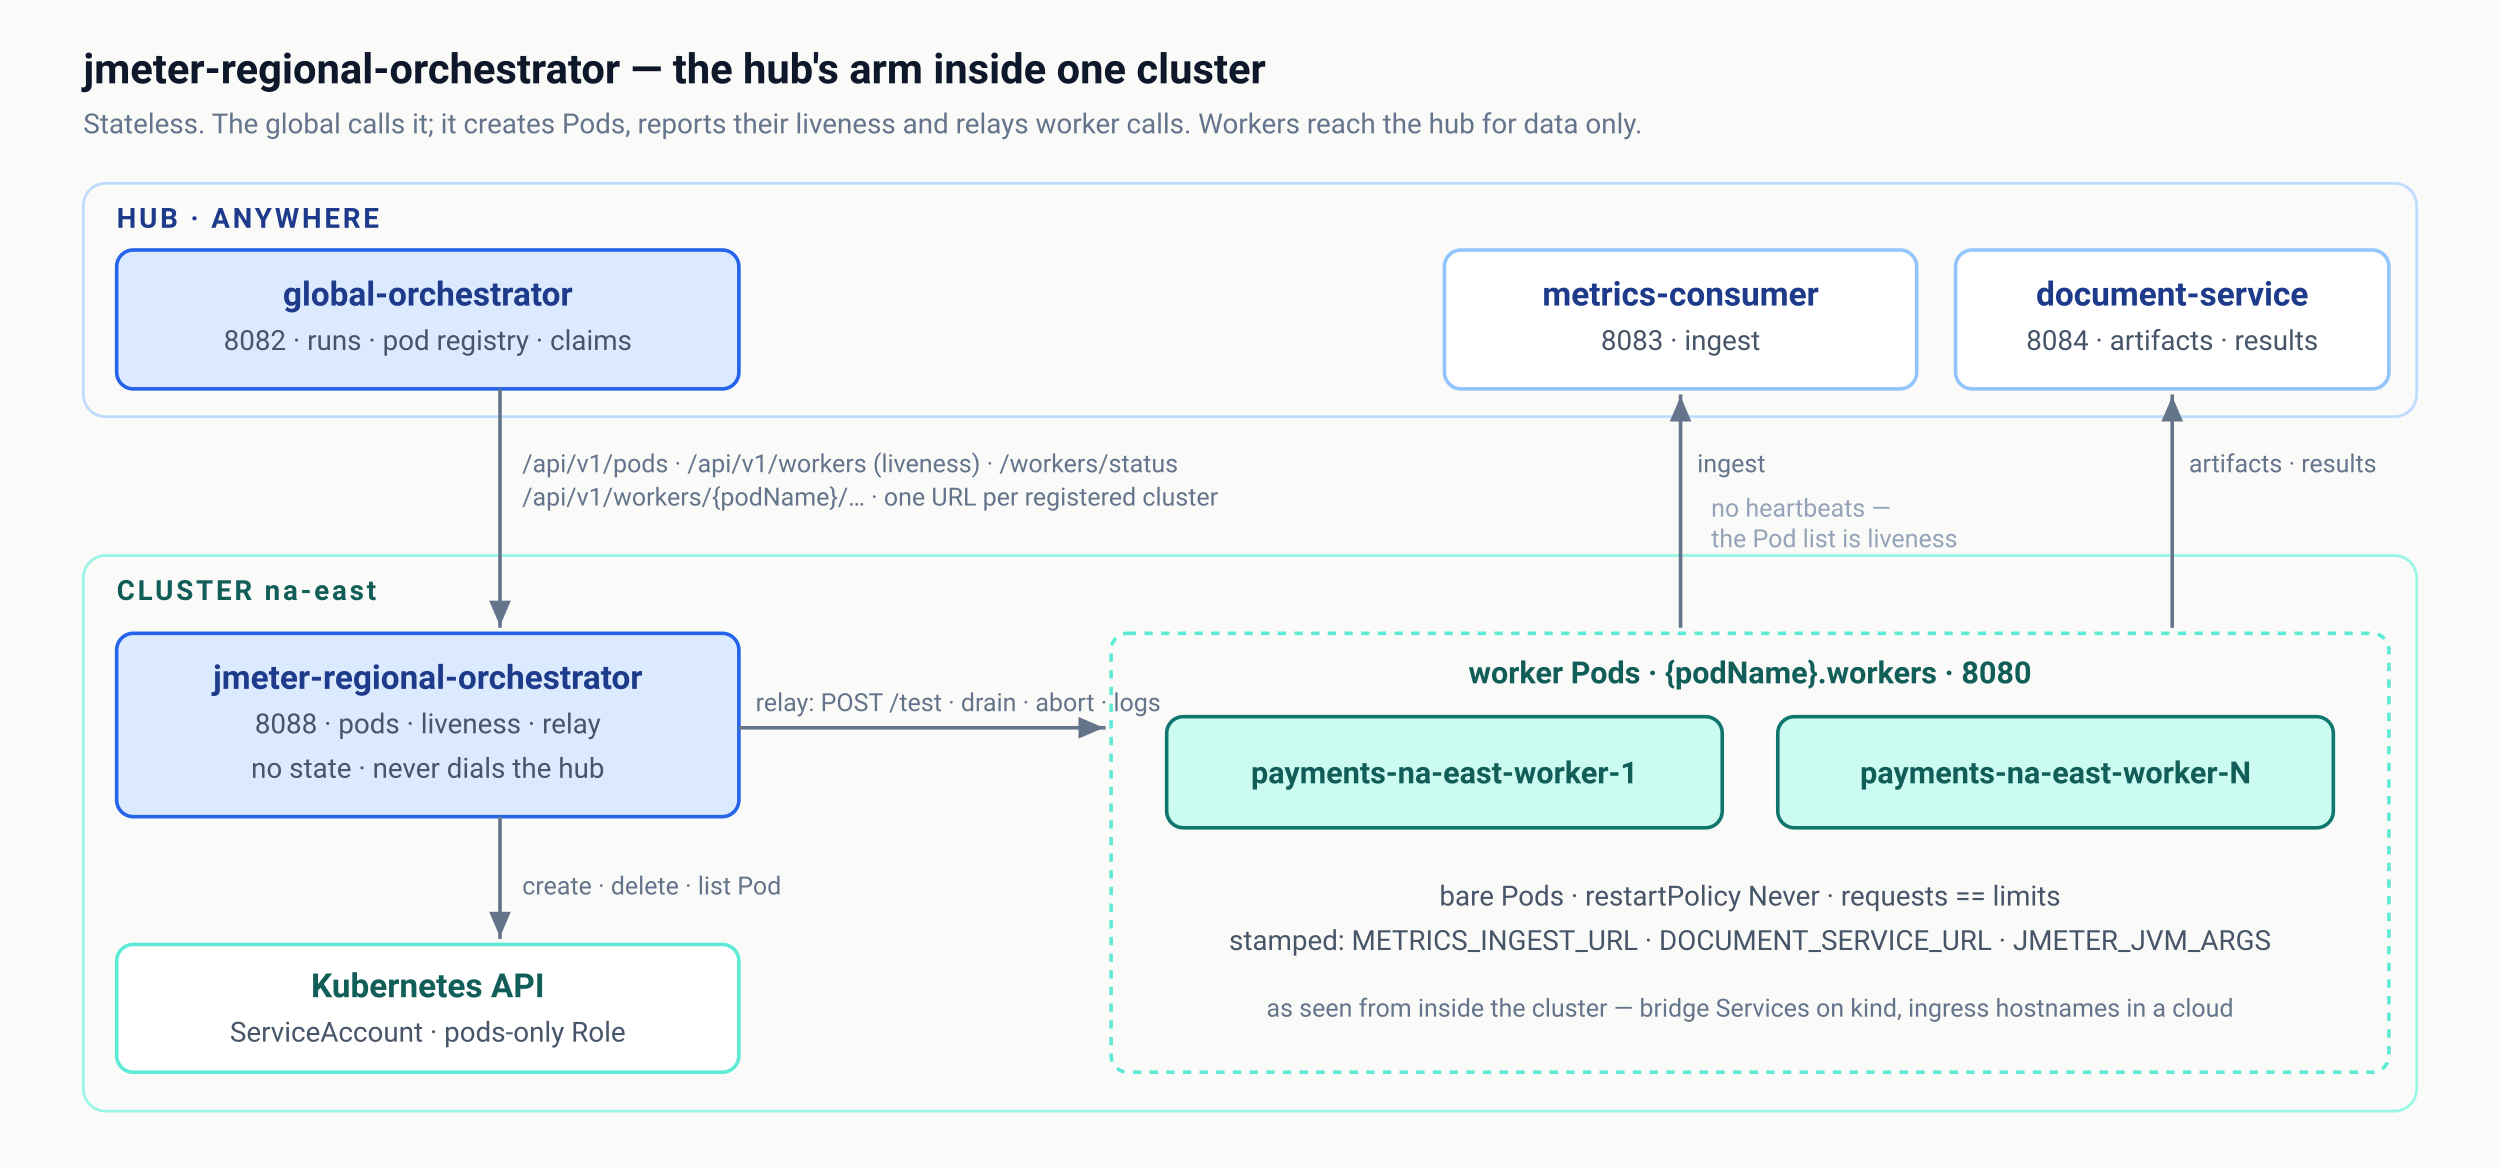
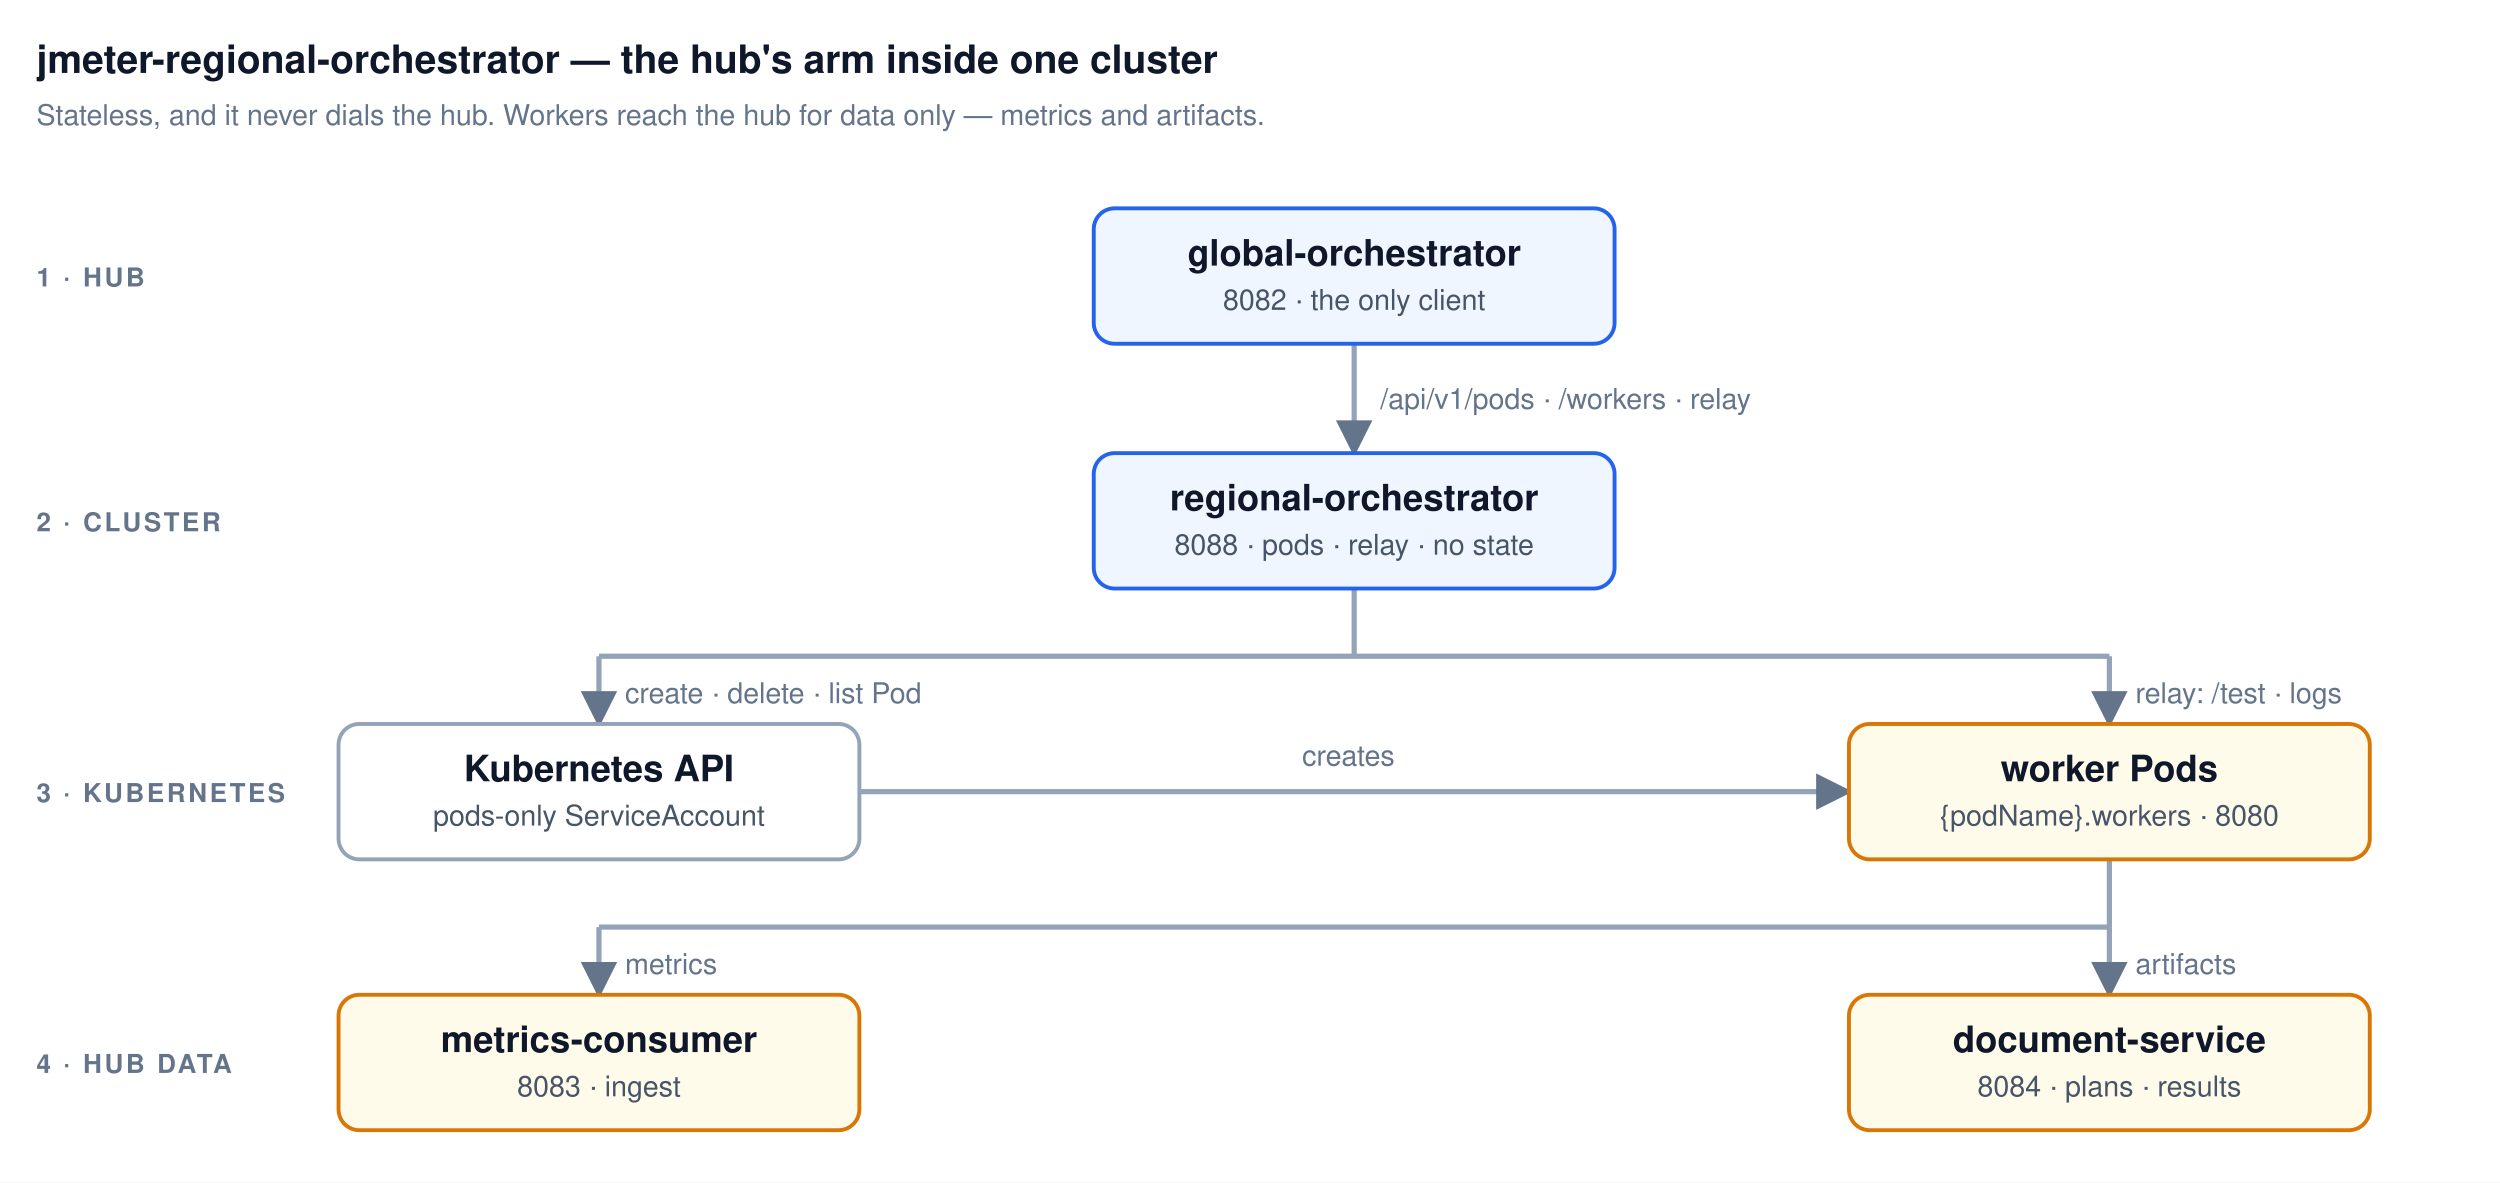
- <svg xmlns="http://www.w3.org/2000/svg" viewBox="0 0 900 420" width="900" height="420" font-family="-apple-system, 'Segoe UI', Roboto, Helvetica, Arial, sans-serif">
+ <svg xmlns="http://www.w3.org/2000/svg" viewBox="0 0 960 454" width="960" height="454" role="img" aria-label="The regional orchestrator: the global is its only client. It creates worker Pods through the Kubernetes API and relays the hub's worker calls over a path allow-list. Workers reach the hub's data services directly, never its control plane.">
  <defs>
-     <marker id="a" markerWidth="9" markerHeight="9" refX="7.5" refY="3" orient="auto" markerUnits="strokeWidth">
-       <path d="M0,0 L0,6 L7,3 z" fill="#64748b" />
+     <marker id="arrow" viewBox="0 0 10 10" refX="9" refY="5" markerWidth="7" markerHeight="7" orient="auto-start-reverse">
+       <path d="M0,0 L10,5 L0,10 z" fill="#64748b" />
    </marker>
  </defs>
-   <rect width="900" height="420" fill="#fafaf9" />
-   <text x="30" y="30" font-size="15" font-weight="700" fill="#0f172a">jmeter-regional-orchestrator — the hub's arm inside one cluster</text>
-   <text x="30" y="48" font-size="10" fill="#64748b">Stateless. The global calls it; it creates Pods, reports their liveness and relays worker calls. Workers reach the hub for data only.</text>
-   <rect x="30" y="66" width="840" height="84" rx="8" fill="none" stroke="#bfdbfe" />
-   <text x="42" y="82" font-size="10" font-weight="600" letter-spacing="1" fill="#1e3a8a">HUB · ANYWHERE</text>
-   <rect x="42" y="90" width="224" height="50" rx="6" fill="#dbeafe" stroke="#2563eb" stroke-width="1.3" />
-   <text x="154" y="110" text-anchor="middle" font-size="12" font-weight="600" fill="#1e3a8a">global-orchestrator</text>
-   <text x="154" y="126" text-anchor="middle" font-size="10" fill="#475569">8082 · runs · pod registry · claims</text>
-   <rect x="520" y="90" width="170" height="50" rx="6" fill="#ffffff" stroke="#93c5fd" stroke-width="1.3" />
-   <text x="605" y="110" text-anchor="middle" font-size="12" font-weight="600" fill="#1e3a8a">metrics-consumer</text>
-   <text x="605" y="126" text-anchor="middle" font-size="10" fill="#475569">8083 · ingest</text>
-   <rect x="704" y="90" width="156" height="50" rx="6" fill="#ffffff" stroke="#93c5fd" stroke-width="1.3" />
-   <text x="782" y="110" text-anchor="middle" font-size="12" font-weight="600" fill="#1e3a8a">document-service</text>
-   <text x="782" y="126" text-anchor="middle" font-size="10" fill="#475569">8084 · artifacts · results</text>
-   <rect x="30" y="200" width="840" height="200" rx="8" fill="none" stroke="#99f6e4" />
-   <text x="42" y="216" font-size="10" font-weight="600" letter-spacing="1" fill="#115e59">CLUSTER na-east</text>
-   <rect x="42" y="228" width="224" height="66" rx="6" fill="#dbeafe" stroke="#2563eb" stroke-width="1.3" />
-   <text x="154" y="248" text-anchor="middle" font-size="12" font-weight="600" fill="#1e3a8a">jmeter-regional-orchestrator</text>
-   <text x="154" y="264" text-anchor="middle" font-size="10" fill="#475569">8088 · pods · liveness · relay</text>
-   <text x="154" y="280" text-anchor="middle" font-size="10" fill="#475569">no state · never dials the hub</text>
-   <rect x="42" y="340" width="224" height="46" rx="6" fill="#ffffff" stroke="#5eead4" stroke-width="1.3" />
-   <text x="154" y="359" text-anchor="middle" font-size="12" font-weight="600" fill="#115e59">Kubernetes API</text>
-   <text x="154" y="375" text-anchor="middle" font-size="10" fill="#475569">ServiceAccount · pods-only Role</text>
-   <rect x="400" y="228" width="460" height="158" rx="6" fill="none" stroke="#5eead4" stroke-width="1.3" stroke-dasharray="3,3" />
-   <text x="630" y="246" text-anchor="middle" font-size="11" font-weight="600" fill="#115e59">worker Pods · {podName}.workers · 8080</text>
-   <rect x="420" y="258" width="200" height="40" rx="6" fill="#ccfbf1" stroke="#0f766e" stroke-width="1.3" />
-   <text x="520" y="282" text-anchor="middle" font-size="11" font-weight="600" fill="#115e59">payments-na-east-worker-1</text>
-   <rect x="640" y="258" width="200" height="40" rx="6" fill="#ccfbf1" stroke="#0f766e" stroke-width="1.3" />
-   <text x="740" y="282" text-anchor="middle" font-size="11" font-weight="600" fill="#115e59">payments-na-east-worker-N</text>
-   <text x="630" y="326" text-anchor="middle" font-size="10" fill="#475569">bare Pods · restartPolicy Never · requests == limits</text>
-   <text x="630" y="342" text-anchor="middle" font-size="10" fill="#475569">stamped: METRICS_INGEST_URL · DOCUMENT_SERVICE_URL · JMETER_JVM_ARGS</text>
-   <text x="630" y="366" text-anchor="middle" font-size="9" fill="#64748b">as seen from inside the cluster — bridge Services on kind, ingress hostnames in a cloud</text>
-   <g stroke="#64748b" stroke-width="1.3" fill="none" marker-end="url(#a)">
-     <path d="M180,140 V226" />
-     <path d="M180,294 V338" />
-     <path d="M266,262 H398" />
-     <path d="M605,226 V142" />
-     <path d="M782,226 V142" />
-   </g>
-   <g font-size="9" fill="#64748b">
-     <text x="188" y="170">/api/v1/pods · /api/v1/workers (liveness) · /workers/status</text>
-     <text x="188" y="182">/api/v1/workers/{podName}/… · one URL per registered cluster</text>
-     <text x="188" y="322">create · delete · list Pod</text>
-     <text x="272" y="256">relay: POST /test · drain · abort · logs</text>
-     <text x="616" y="186" fill="#94a3b8">no heartbeats —</text>
-     <text x="616" y="197" fill="#94a3b8">the Pod list is liveness</text>
-     <text x="611" y="170">ingest</text>
-     <text x="788" y="170">artifacts · results</text>
+   <rect x="0" y="0" width="960" height="454" fill="#ffffff" />
+   <g font-family="Segoe UI, Helvetica, Arial, sans-serif">
+     <text x="14" y="28" font-size="15" font-weight="700" fill="#0f172a">jmeter-regional-orchestrator — the hub's arm inside one cluster</text>
+     <text x="14" y="48" font-size="11" fill="#64748b">Stateless, and it never dials the hub. Workers reach the hub for data only — metrics and artifacts.</text>
+     <g font-size="10" font-weight="600" fill="#64748b" letter-spacing="1">
+       <text x="14" y="110">1 · HUB</text>
+       <text x="14" y="204">2 · CLUSTER</text>
+       <text x="14" y="308">3 · KUBERNETES</text>
+       <text x="14" y="412">4 · HUB DATA</text>
+     </g>
+     <g fill="none" stroke="#94a3b8" stroke-width="2">
+       <line x1="520" y1="132" x2="520" y2="174" marker-end="url(#arrow)" />
+       <line x1="520" y1="226" x2="520" y2="252" />
+       <line x1="230" y1="252" x2="810" y2="252" />
+       <line x1="230" y1="252" x2="230" y2="278" marker-end="url(#arrow)" />
+       <line x1="810" y1="252" x2="810" y2="278" marker-end="url(#arrow)" />
+       <line x1="330" y1="304" x2="710" y2="304" marker-end="url(#arrow)" />
+       <line x1="810" y1="330" x2="810" y2="356" />
+       <line x1="230" y1="356" x2="810" y2="356" />
+       <line x1="230" y1="356" x2="230" y2="382" marker-end="url(#arrow)" />
+       <line x1="810" y1="356" x2="810" y2="382" marker-end="url(#arrow)" />
+     </g>
+     <g font-size="11" fill="#64748b">
+       <text x="530" y="157">/api/v1/pods · /workers · relay</text>
+       <text x="240" y="270">create · delete · list Pod</text>
+       <text x="820" y="270">relay: /test · logs</text>
+       <text x="500" y="294">creates</text>
+       <text x="240" y="374">metrics</text>
+       <text x="820" y="374">artifacts</text>
+     </g>
+     <rect x="420" y="80" width="200" height="52" rx="8" fill="#eff6ff" stroke="#2563eb" stroke-width="1.5" />
+     <text x="520" y="102" text-anchor="middle" font-size="14" font-weight="600" fill="#0f172a">global-orchestrator</text>
+     <text x="520" y="119" text-anchor="middle" font-size="11" fill="#475569">8082 · the only client</text>
+     <rect x="420" y="174" width="200" height="52" rx="8" fill="#eff6ff" stroke="#2563eb" stroke-width="1.5" />
+     <text x="520" y="196" text-anchor="middle" font-size="14" font-weight="600" fill="#0f172a">regional-orchestrator</text>
+     <text x="520" y="213" text-anchor="middle" font-size="11" fill="#475569">8088 · pods · relay · no state</text>
+     <rect x="130" y="278" width="200" height="52" rx="8" fill="#ffffff" stroke="#94a3b8" stroke-width="1.5" />
+     <text x="230" y="300" text-anchor="middle" font-size="14" font-weight="600" fill="#0f172a">Kubernetes API</text>
+     <text x="230" y="317" text-anchor="middle" font-size="11" fill="#475569">pods-only ServiceAccount</text>
+     <rect x="710" y="278" width="200" height="52" rx="8" fill="#fffbeb" stroke="#d97706" stroke-width="1.5" />
+     <text x="810" y="300" text-anchor="middle" font-size="14" font-weight="600" fill="#0f172a">worker Pods</text>
+     <text x="810" y="317" text-anchor="middle" font-size="11" fill="#475569">{podName}.workers · 8080</text>
+     <rect x="130" y="382" width="200" height="52" rx="8" fill="#fffbeb" stroke="#d97706" stroke-width="1.5" />
+     <text x="230" y="404" text-anchor="middle" font-size="14" font-weight="600" fill="#0f172a">metrics-consumer</text>
+     <text x="230" y="421" text-anchor="middle" font-size="11" fill="#475569">8083 · ingest</text>
+     <rect x="710" y="382" width="200" height="52" rx="8" fill="#fffbeb" stroke="#d97706" stroke-width="1.5" />
+     <text x="810" y="404" text-anchor="middle" font-size="14" font-weight="600" fill="#0f172a">document-service</text>
+     <text x="810" y="421" text-anchor="middle" font-size="11" fill="#475569">8084 · plans · results</text>
  </g>
</svg>
